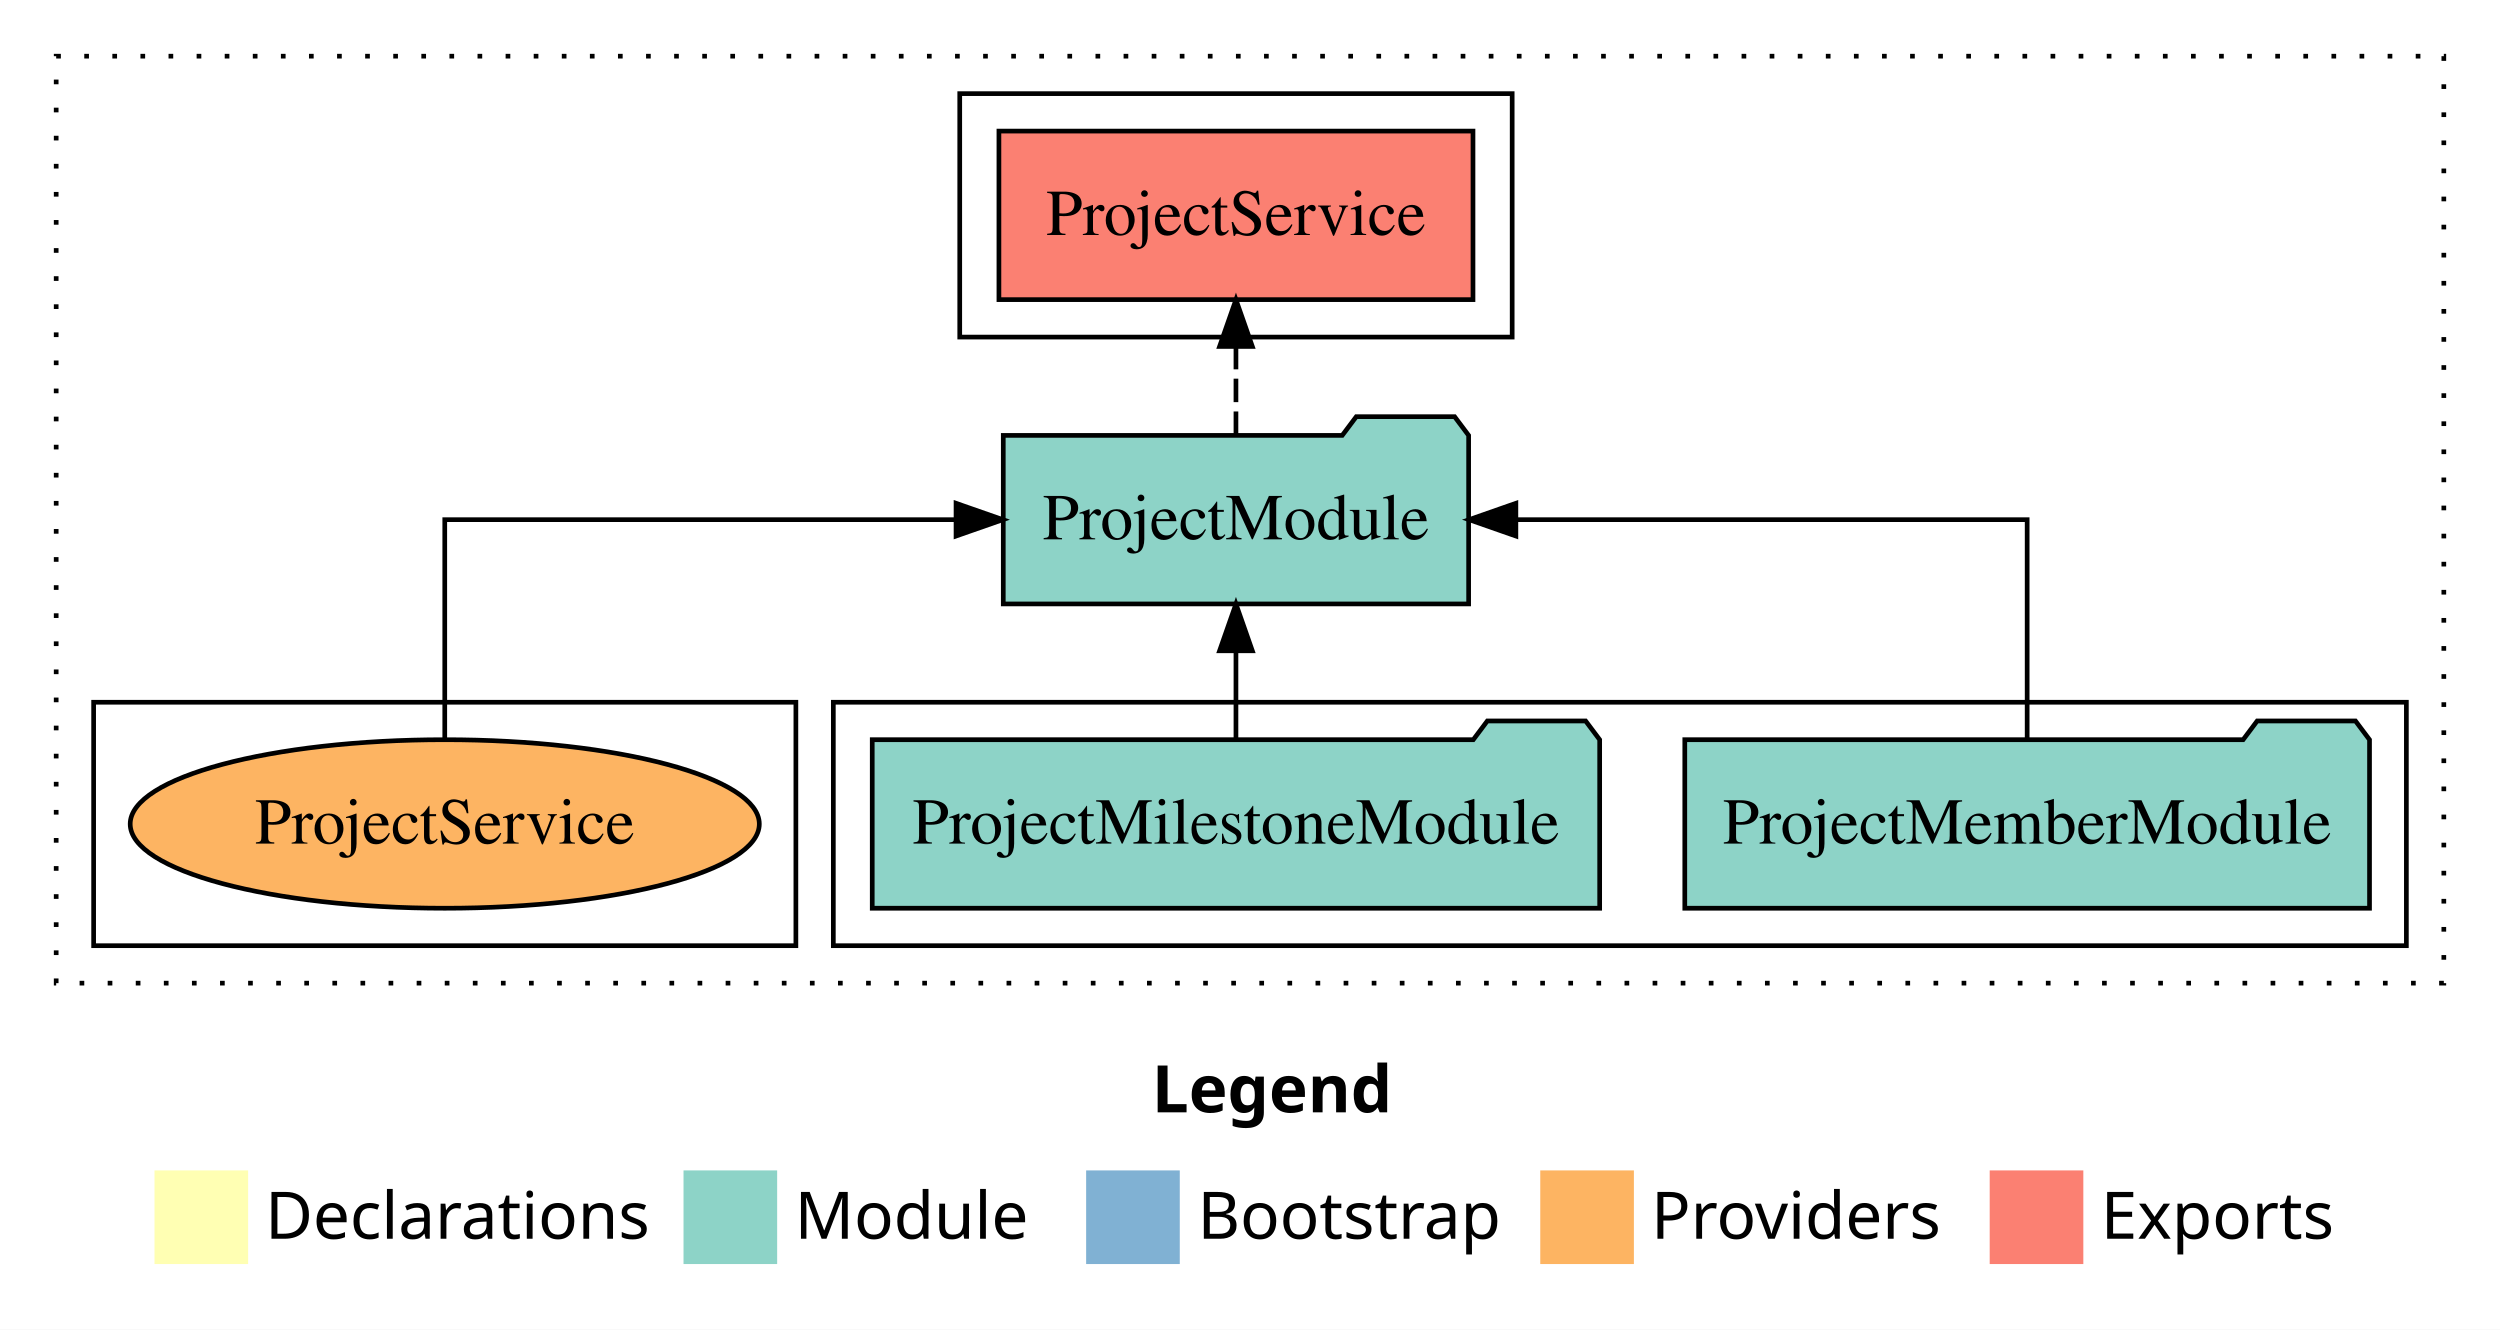
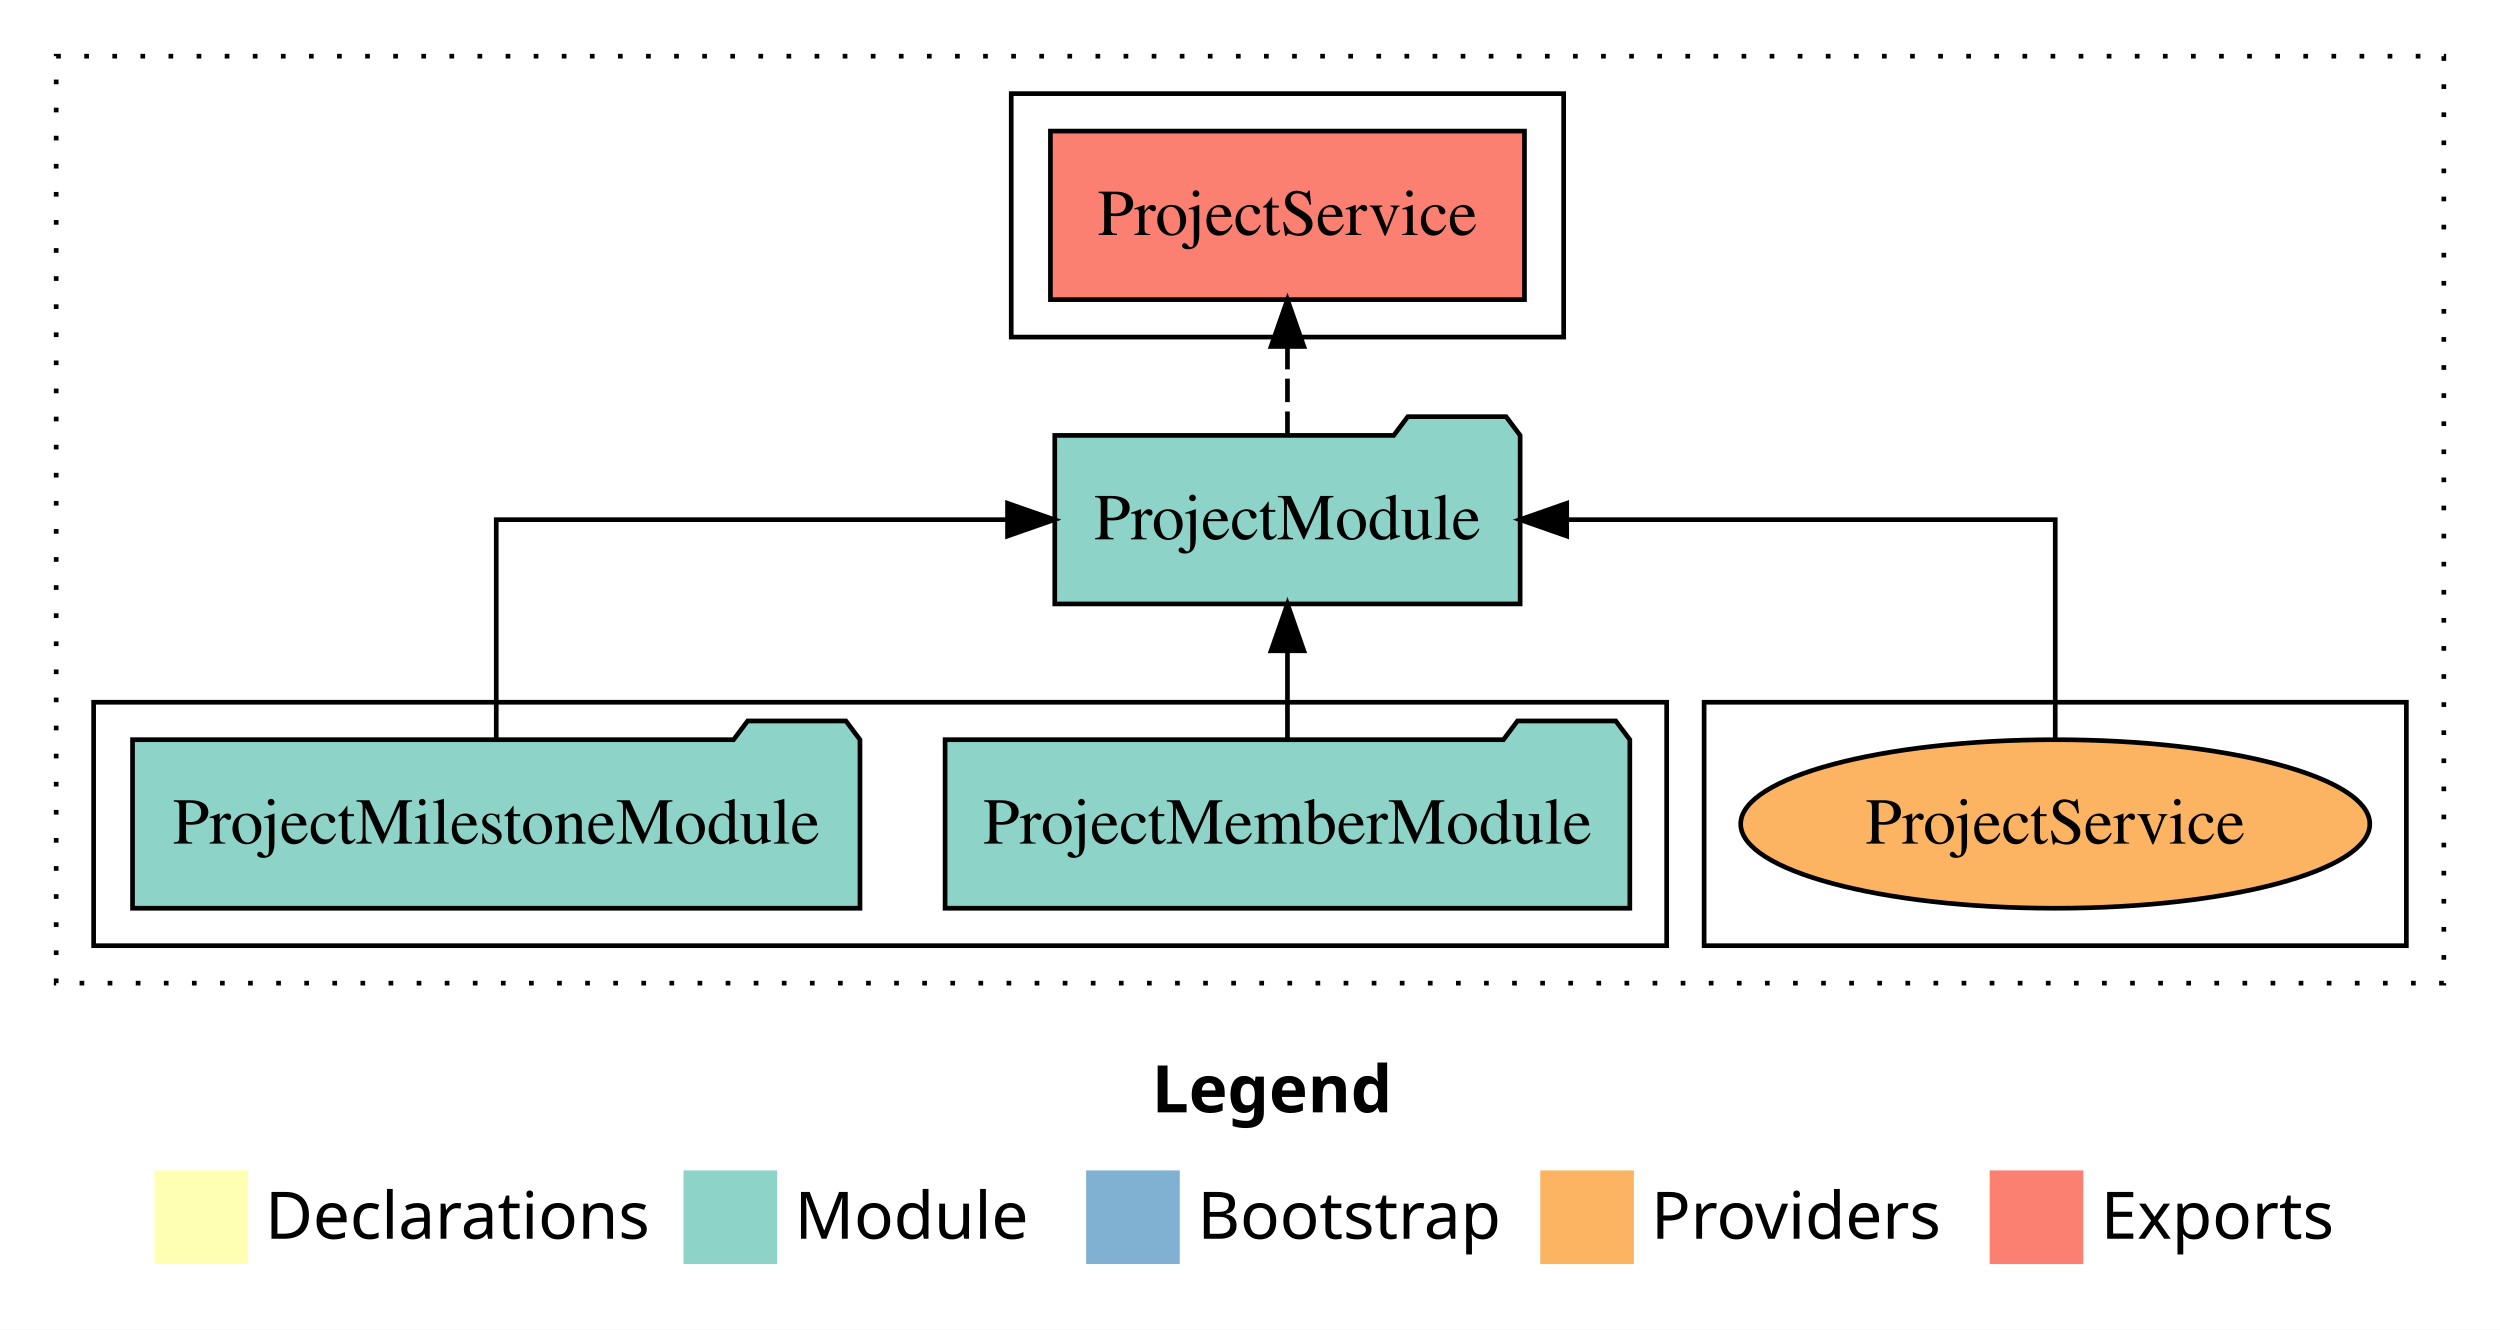
<svg xmlns="http://www.w3.org/2000/svg" width="534pt" height="284pt" viewBox="0.00 0.00 534.00 284.00">
  <g id="graph0" class="graph" transform="scale(1 1) rotate(0) translate(4 280)">
    <polygon fill="white" stroke="transparent" points="-4,4 -4,-280 530,-280 530,4 -4,4" />
    <text text-anchor="start" x="242.01" y="-42.4" font-family="Times-12" font-weight="bold" font-size="14.00">Legend</text>
    <polygon fill="#ffffb3" stroke="transparent" points="29,-10 29,-30 49,-30 49,-10 29,-10" />
    <text text-anchor="start" x="52.63" y="-15.4" font-family="Times-12" font-size="14.00">  Declarations</text>
    <polygon fill="#8dd3c7" stroke="transparent" points="142,-10 142,-30 162,-30 162,-10 142,-10" />
    <text text-anchor="start" x="165.73" y="-15.4" font-family="Times-12" font-size="14.00">  Module</text>
    <polygon fill="#80b1d3" stroke="transparent" points="228,-10 228,-30 248,-30 248,-10 228,-10" />
    <text text-anchor="start" x="251.78" y="-15.4" font-family="Times-12" font-size="14.00">  Bootstrap</text>
    <polygon fill="#fdb462" stroke="transparent" points="325,-10 325,-30 345,-30 345,-10 325,-10" />
    <text text-anchor="start" x="348.67" y="-15.4" font-family="Times-12" font-size="14.00">  Providers</text>
    <polygon fill="#fb8072" stroke="transparent" points="421,-10 421,-30 441,-30 441,-10 421,-10" />
    <text text-anchor="start" x="444.73" y="-15.4" font-family="Times-12" font-size="14.00">  Exports</text>
    <g id="clust1" class="cluster">
      <polygon fill="none" stroke="black" stroke-dasharray="1,5" points="8,-70 8,-268 518,-268 518,-70 8,-70" />
    </g>
-     <g id="clust3" class="cluster">
-       <polygon fill="none" stroke="black" points="174,-78 174,-130 510,-130 510,-78 174,-78" />
+     <g id="clust6" class="cluster">
+       <polygon fill="none" stroke="black" points="360,-78 360,-130 510,-130 510,-78 360,-78" />
    </g>
    <g id="clust4" class="cluster">
-       <polygon fill="none" stroke="black" points="201,-208 201,-260 319,-260 319,-208 201,-208" />
+       <polygon fill="none" stroke="black" points="212,-208 212,-260 330,-260 330,-208 212,-208" />
    </g>
-     <g id="clust6" class="cluster">
-       <polygon fill="none" stroke="black" points="16,-78 16,-130 166,-130 166,-78 16,-78" />
+     <g id="clust3" class="cluster">
+       <polygon fill="none" stroke="black" points="16,-78 16,-130 352,-130 352,-78 16,-78" />
    </g>
    <g id="node1" class="node">
-       <polygon fill="#8dd3c7" stroke="black" points="502.13,-122 499.13,-126 478.13,-126 475.13,-122 355.87,-122 355.87,-86 502.13,-86 502.13,-122" />
-       <text text-anchor="middle" x="429" y="-99.8" font-family="Times,serif" font-size="14.00">ProjectMemberModule</text>
+       <polygon fill="#8dd3c7" stroke="black" points="344.13,-122 341.13,-126 320.13,-126 317.13,-122 197.87,-122 197.87,-86 344.13,-86 344.13,-122" />
+       <text text-anchor="middle" x="271" y="-99.8" font-family="Times,serif" font-size="14.00">ProjectMemberModule</text>
    </g>
    <g id="node3" class="node">
-       <polygon fill="#8dd3c7" stroke="black" points="309.7,-187 306.7,-191 285.7,-191 282.7,-187 210.3,-187 210.3,-151 309.7,-151 309.7,-187" />
-       <text text-anchor="middle" x="260" y="-164.8" font-family="Times,serif" font-size="14.00">ProjectModule</text>
+       <polygon fill="#8dd3c7" stroke="black" points="320.7,-187 317.7,-191 296.7,-191 293.7,-187 221.3,-187 221.3,-151 320.7,-151 320.7,-187" />
+       <text text-anchor="middle" x="271" y="-164.8" font-family="Times,serif" font-size="14.00">ProjectModule</text>
    </g>
    <g id="edge1" class="edge">
-       <path fill="none" stroke="black" d="M429,-122.11C429,-141.34 429,-169 429,-169 429,-169 319.79,-169 319.79,-169" />
-       <polygon fill="black" stroke="black" points="319.79,-165.5 309.79,-169 319.79,-172.5 319.79,-165.5" />
+       <path fill="none" stroke="black" d="M271,-122.11C271,-122.11 271,-140.99 271,-140.99" />
+       <polygon fill="black" stroke="black" points="267.5,-140.99 271,-150.99 274.5,-140.99 267.5,-140.99" />
    </g>
    <g id="node2" class="node">
-       <polygon fill="#8dd3c7" stroke="black" points="337.69,-122 334.69,-126 313.69,-126 310.69,-122 182.31,-122 182.31,-86 337.69,-86 337.69,-122" />
-       <text text-anchor="middle" x="260" y="-99.8" font-family="Times,serif" font-size="14.00">ProjectMilestoneModule</text>
+       <polygon fill="#8dd3c7" stroke="black" points="179.69,-122 176.69,-126 155.69,-126 152.69,-122 24.31,-122 24.31,-86 179.69,-86 179.69,-122" />
+       <text text-anchor="middle" x="102" y="-99.8" font-family="Times,serif" font-size="14.00">ProjectMilestoneModule</text>
    </g>
    <g id="edge2" class="edge">
-       <path fill="none" stroke="black" d="M260,-122.11C260,-122.11 260,-140.99 260,-140.99" />
-       <polygon fill="black" stroke="black" points="256.5,-140.99 260,-150.99 263.5,-140.99 256.5,-140.99" />
+       <path fill="none" stroke="black" d="M102,-122.11C102,-141.34 102,-169 102,-169 102,-169 211.21,-169 211.21,-169" />
+       <polygon fill="black" stroke="black" points="211.21,-172.5 221.21,-169 211.21,-165.5 211.21,-172.5" />
    </g>
    <g id="node4" class="node">
-       <polygon fill="#fb8072" stroke="black" points="310.63,-252 209.37,-252 209.37,-216 310.63,-216 310.63,-252" />
-       <text text-anchor="middle" x="260" y="-229.8" font-family="Times,serif" font-size="14.00">ProjectService </text>
+       <polygon fill="#fb8072" stroke="black" points="321.63,-252 220.37,-252 220.37,-216 321.63,-216 321.63,-252" />
+       <text text-anchor="middle" x="271" y="-229.8" font-family="Times,serif" font-size="14.00">ProjectService </text>
    </g>
    <g id="edge3" class="edge">
-       <path fill="none" stroke="black" stroke-dasharray="5,2" d="M260,-187.11C260,-187.11 260,-205.99 260,-205.99" />
-       <polygon fill="black" stroke="black" points="256.5,-205.99 260,-215.99 263.5,-205.99 256.5,-205.99" />
+       <path fill="none" stroke="black" stroke-dasharray="5,2" d="M271,-187.11C271,-187.11 271,-205.99 271,-205.99" />
+       <polygon fill="black" stroke="black" points="267.5,-205.99 271,-215.99 274.5,-205.99 267.5,-205.99" />
    </g>
    <g id="node5" class="node">
-       <ellipse fill="#fdb462" stroke="black" cx="91" cy="-104" rx="67.19" ry="18" />
-       <text text-anchor="middle" x="91" y="-99.8" font-family="Times,serif" font-size="14.00">ProjectService</text>
+       <ellipse fill="#fdb462" stroke="black" cx="435" cy="-104" rx="67.19" ry="18" />
+       <text text-anchor="middle" x="435" y="-99.8" font-family="Times,serif" font-size="14.00">ProjectService</text>
    </g>
    <g id="edge4" class="edge">
-       <path fill="none" stroke="black" d="M91,-122.11C91,-141.34 91,-169 91,-169 91,-169 200.21,-169 200.21,-169" />
-       <polygon fill="black" stroke="black" points="200.21,-172.5 210.21,-169 200.21,-165.5 200.21,-172.5" />
+       <path fill="none" stroke="black" d="M435,-122.11C435,-141.34 435,-169 435,-169 435,-169 330.65,-169 330.65,-169" />
+       <polygon fill="black" stroke="black" points="330.65,-165.5 320.65,-169 330.65,-172.5 330.65,-165.5" />
    </g>
  </g>
</svg>
